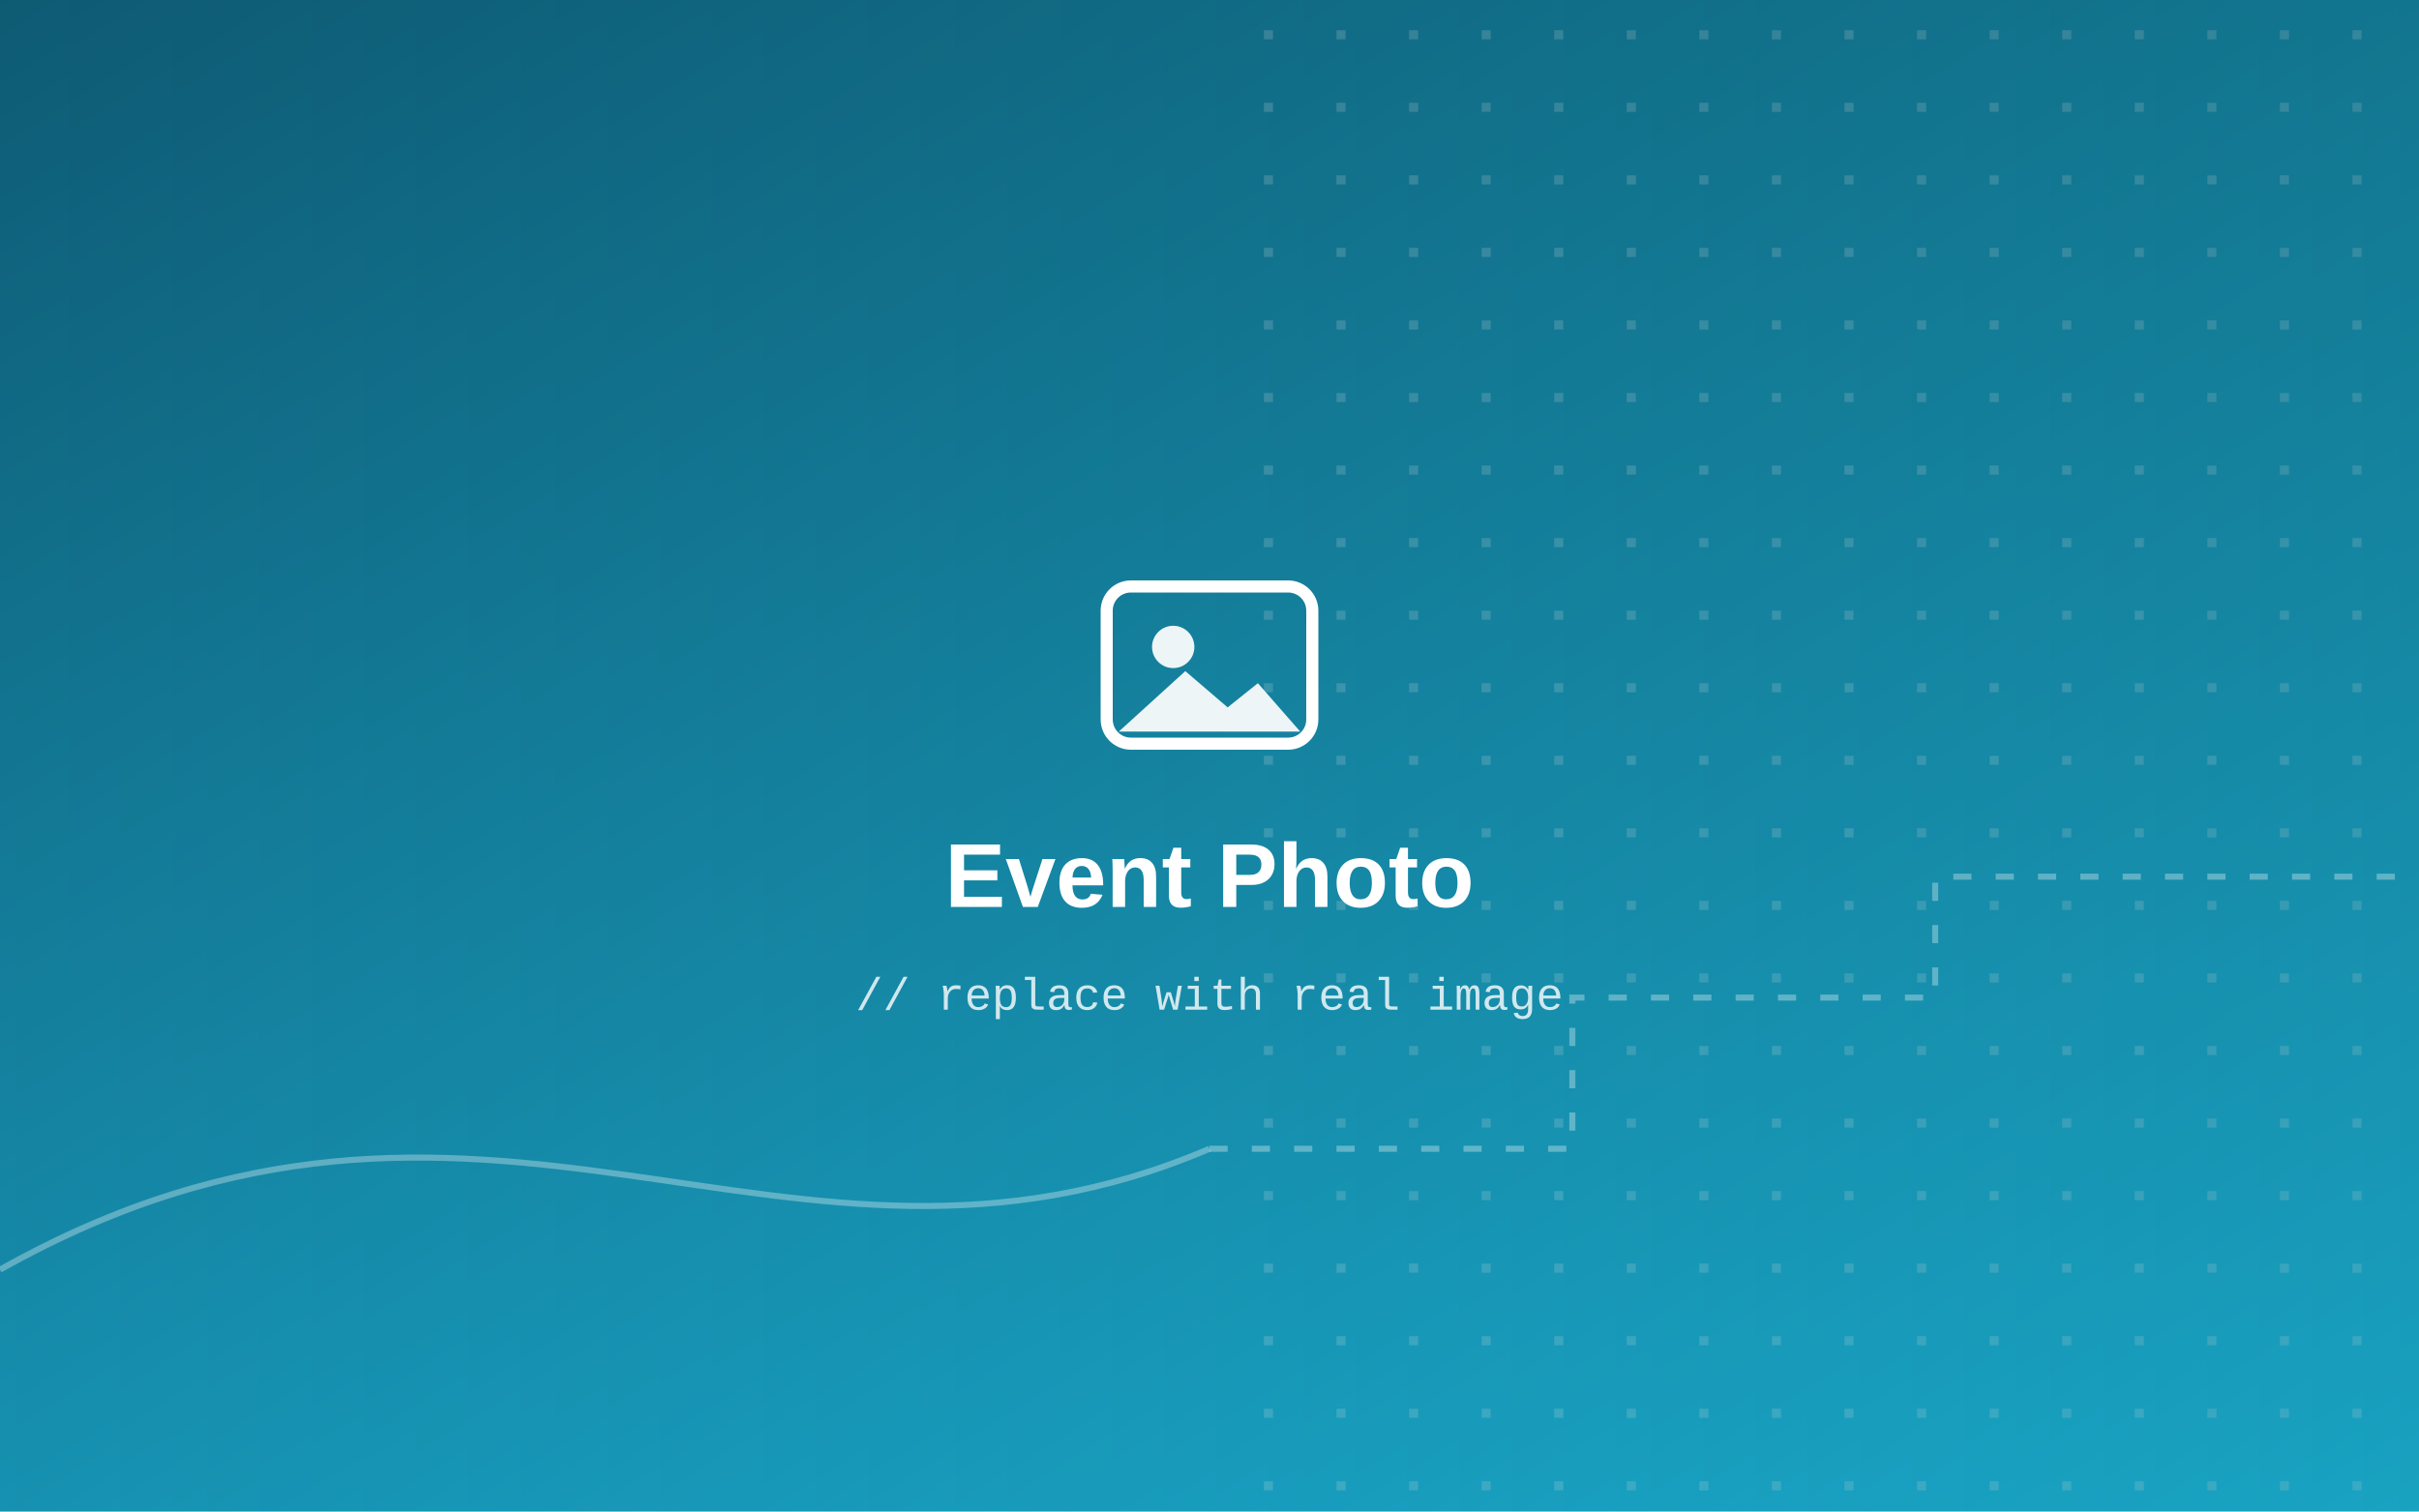
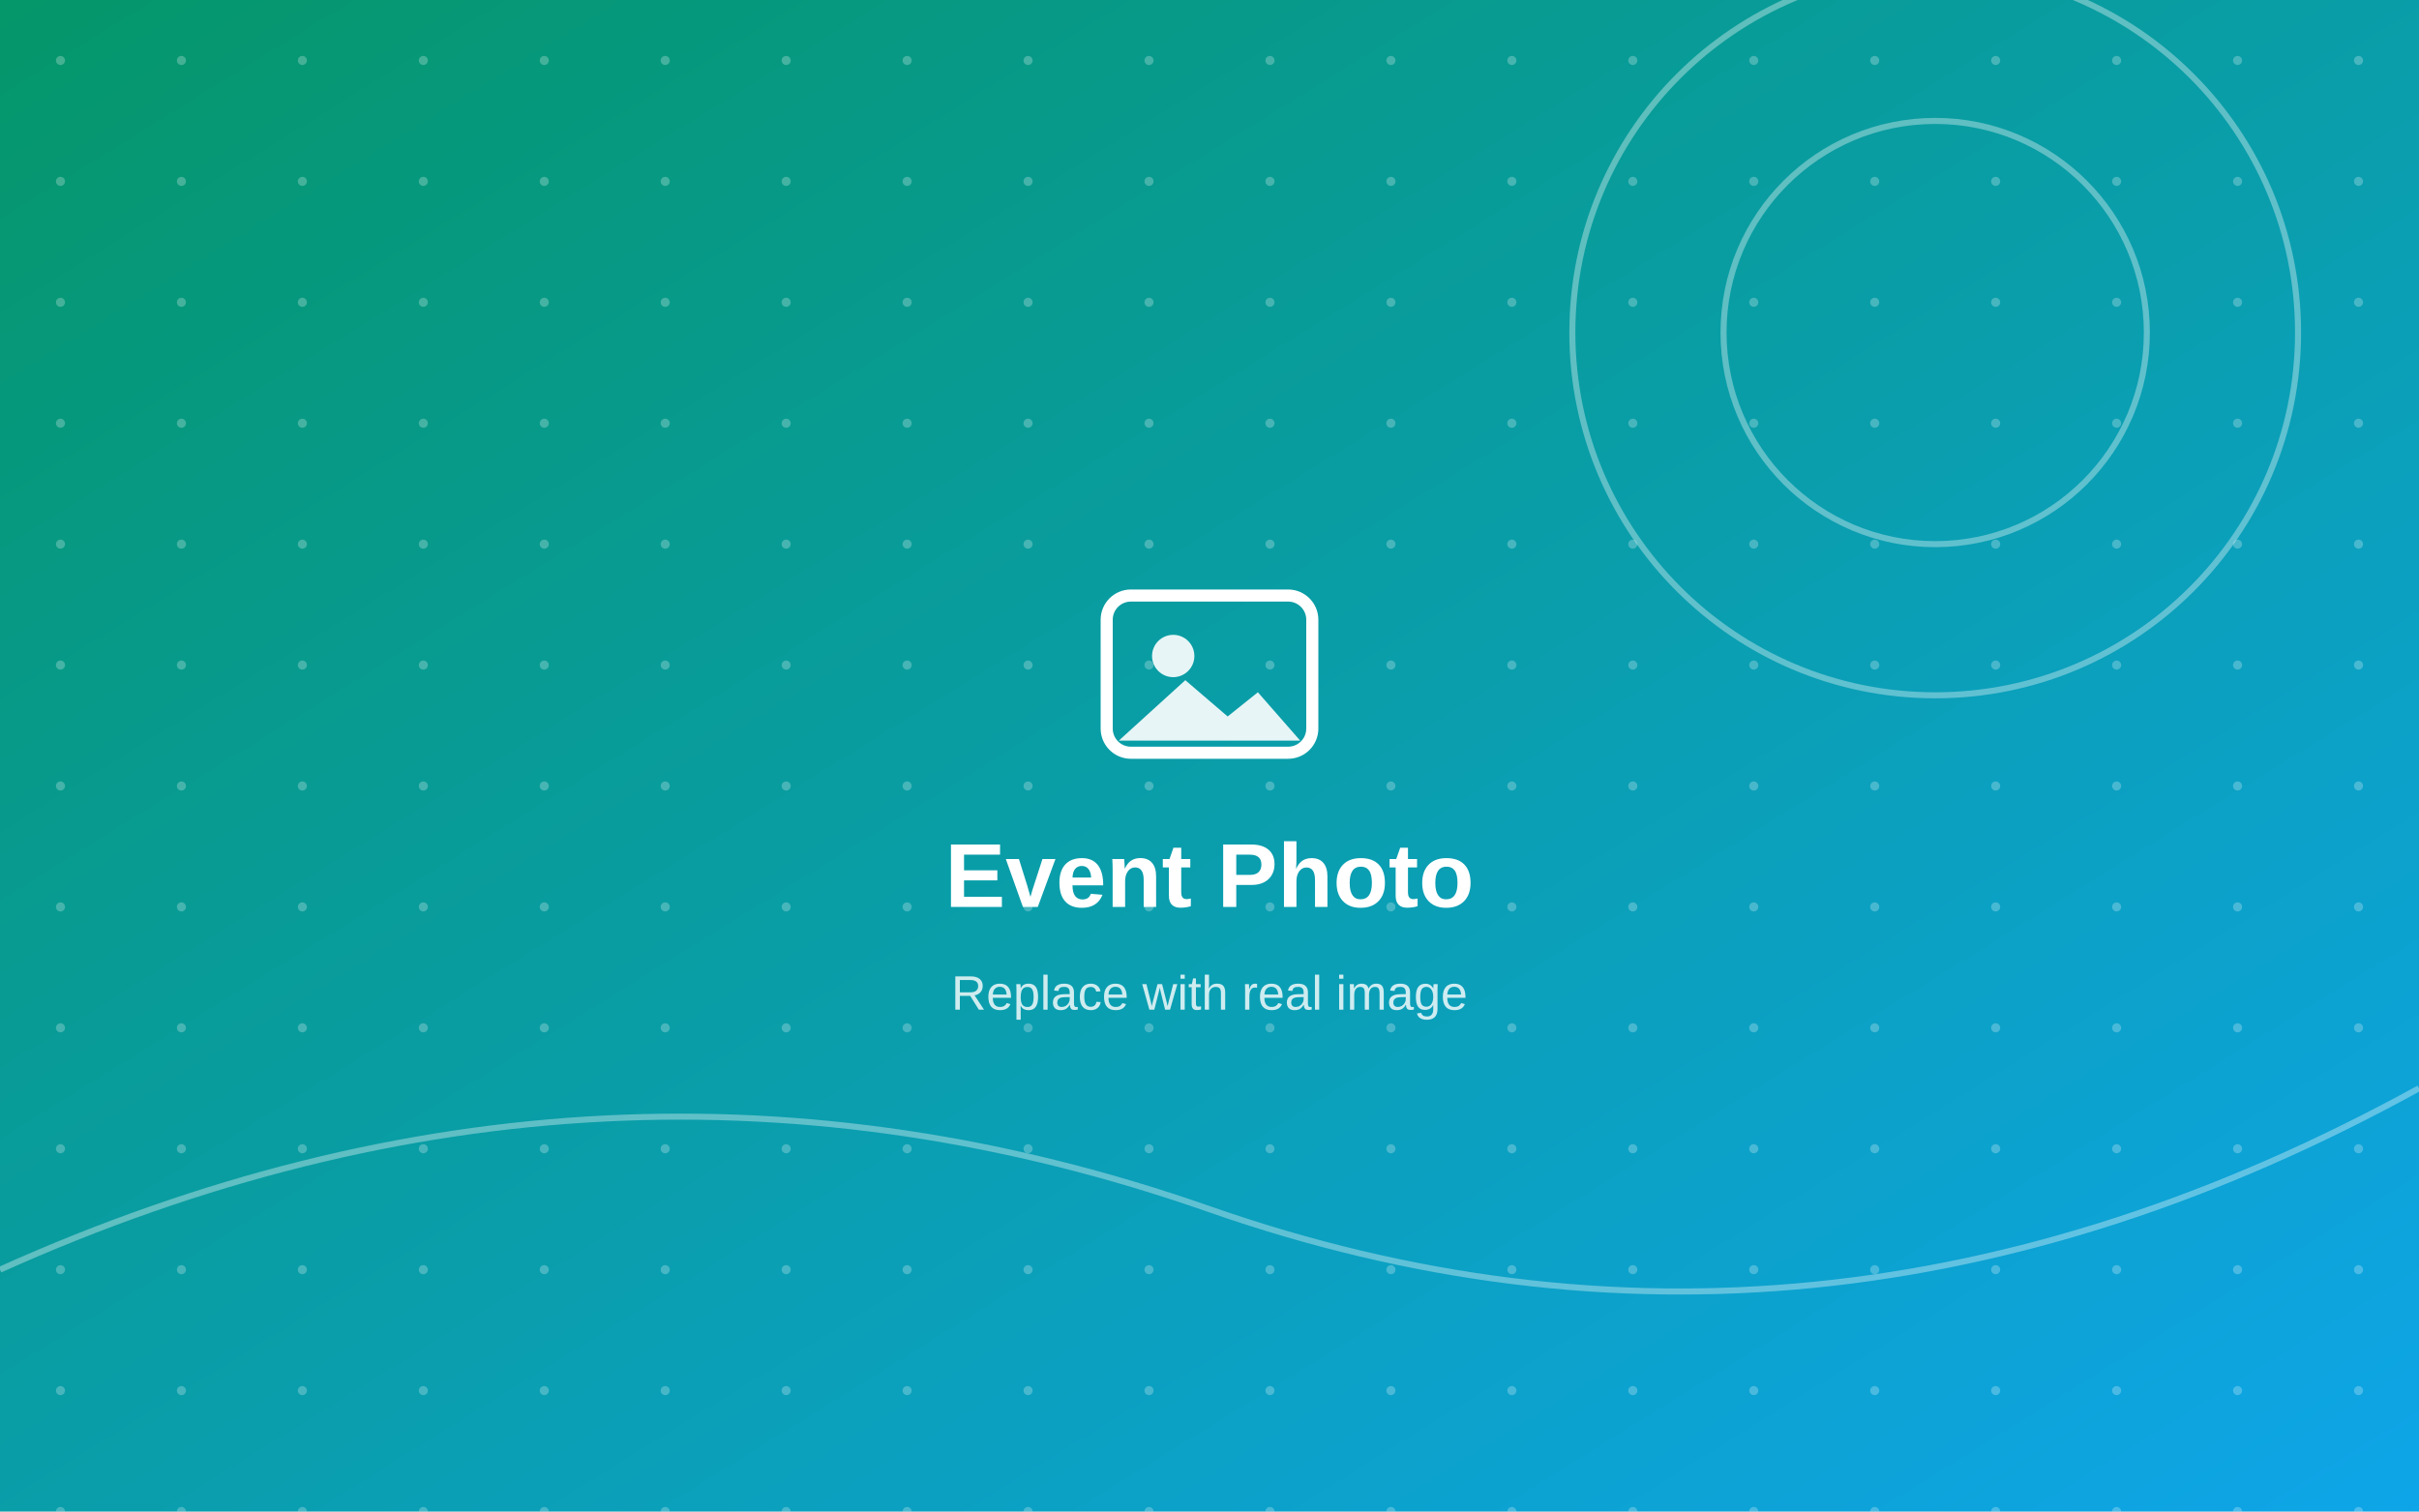
<svg xmlns="http://www.w3.org/2000/svg" viewBox="0 0 800 500" preserveAspectRatio="xMidYMid slice">
  <defs>
    <linearGradient id="g" x1="0" y1="0" x2="1" y2="1">
-       <stop offset="0" stop-color="#0e5a73" />
-       <stop offset="1" stop-color="#1fc8ef" />
+       <stop offset="0" stop-color="#059669" />
+       <stop offset="1" stop-color="#0ea5e9" />
    </linearGradient>
-     <pattern id="p" width="24" height="24" patternUnits="userSpaceOnUse">
-       <rect x="10" y="10" width="3" height="3" fill="#fff" opacity=".18" />
+     <pattern id="p" width="40" height="40" patternUnits="userSpaceOnUse">
+       <circle cx="20" cy="20" r="1.5" fill="#fff" opacity=".25" />
    </pattern>
-     <linearGradient id="f" x1="0" y1="0" x2="1" y2="0">
-       <stop offset="0" stop-color="#000" stop-opacity="0" />
-       <stop offset="1" stop-color="#000" stop-opacity=".55" />
-     </linearGradient>
  </defs>
  <rect width="800" height="500" fill="url(#g)" />
-   <rect x="400" width="400" height="500" fill="url(#p)" />
-   <rect width="800" height="500" fill="url(#f)" opacity=".35" />
-   <g fill="none" stroke="#fff" stroke-opacity=".32" stroke-width="2">
-     <path d="M0 420 C 160 330, 260 440, 400 380" />
-     <path d="M400 380 H 520 V 330 H 640 V 290 H 800" stroke-dasharray="6 8" />
+   <rect width="800" height="500" fill="url(#p)" />
+   <g fill="none" stroke="#fff" stroke-opacity=".35" stroke-width="2">
+     <circle cx="640" cy="110" r="70" />
+     <circle cx="640" cy="110" r="120" />
+     <path d="M0 420 Q200 330 400 400 T800 360" />
  </g>
-   <g transform="translate(400 222)" fill="#fff" fill-opacity=".92">
+   <g transform="translate(400 225)" fill="#fff" fill-opacity=".9">
    <rect x="-34" y="-28" width="68" height="52" rx="8" fill="none" stroke="#fff" stroke-width="4" />
    <circle cx="-12" cy="-8" r="7" />
    <path d="M-30 20 L-8 0 L6 12 L16 4 L30 20 Z" />
  </g>
  <text x="400" y="300" text-anchor="middle" font-family="Arial, sans-serif" font-size="30" font-weight="700" fill="#fff">Event Photo</text>
-   <text x="400" y="334" text-anchor="middle" font-family="Courier New, monospace" font-size="15" fill="#fff" fill-opacity=".8">// replace with real image</text>
+   <text x="400" y="334" text-anchor="middle" font-family="Arial, sans-serif" font-size="16" fill="#fff" fill-opacity=".8">Replace with real image</text>
</svg>
